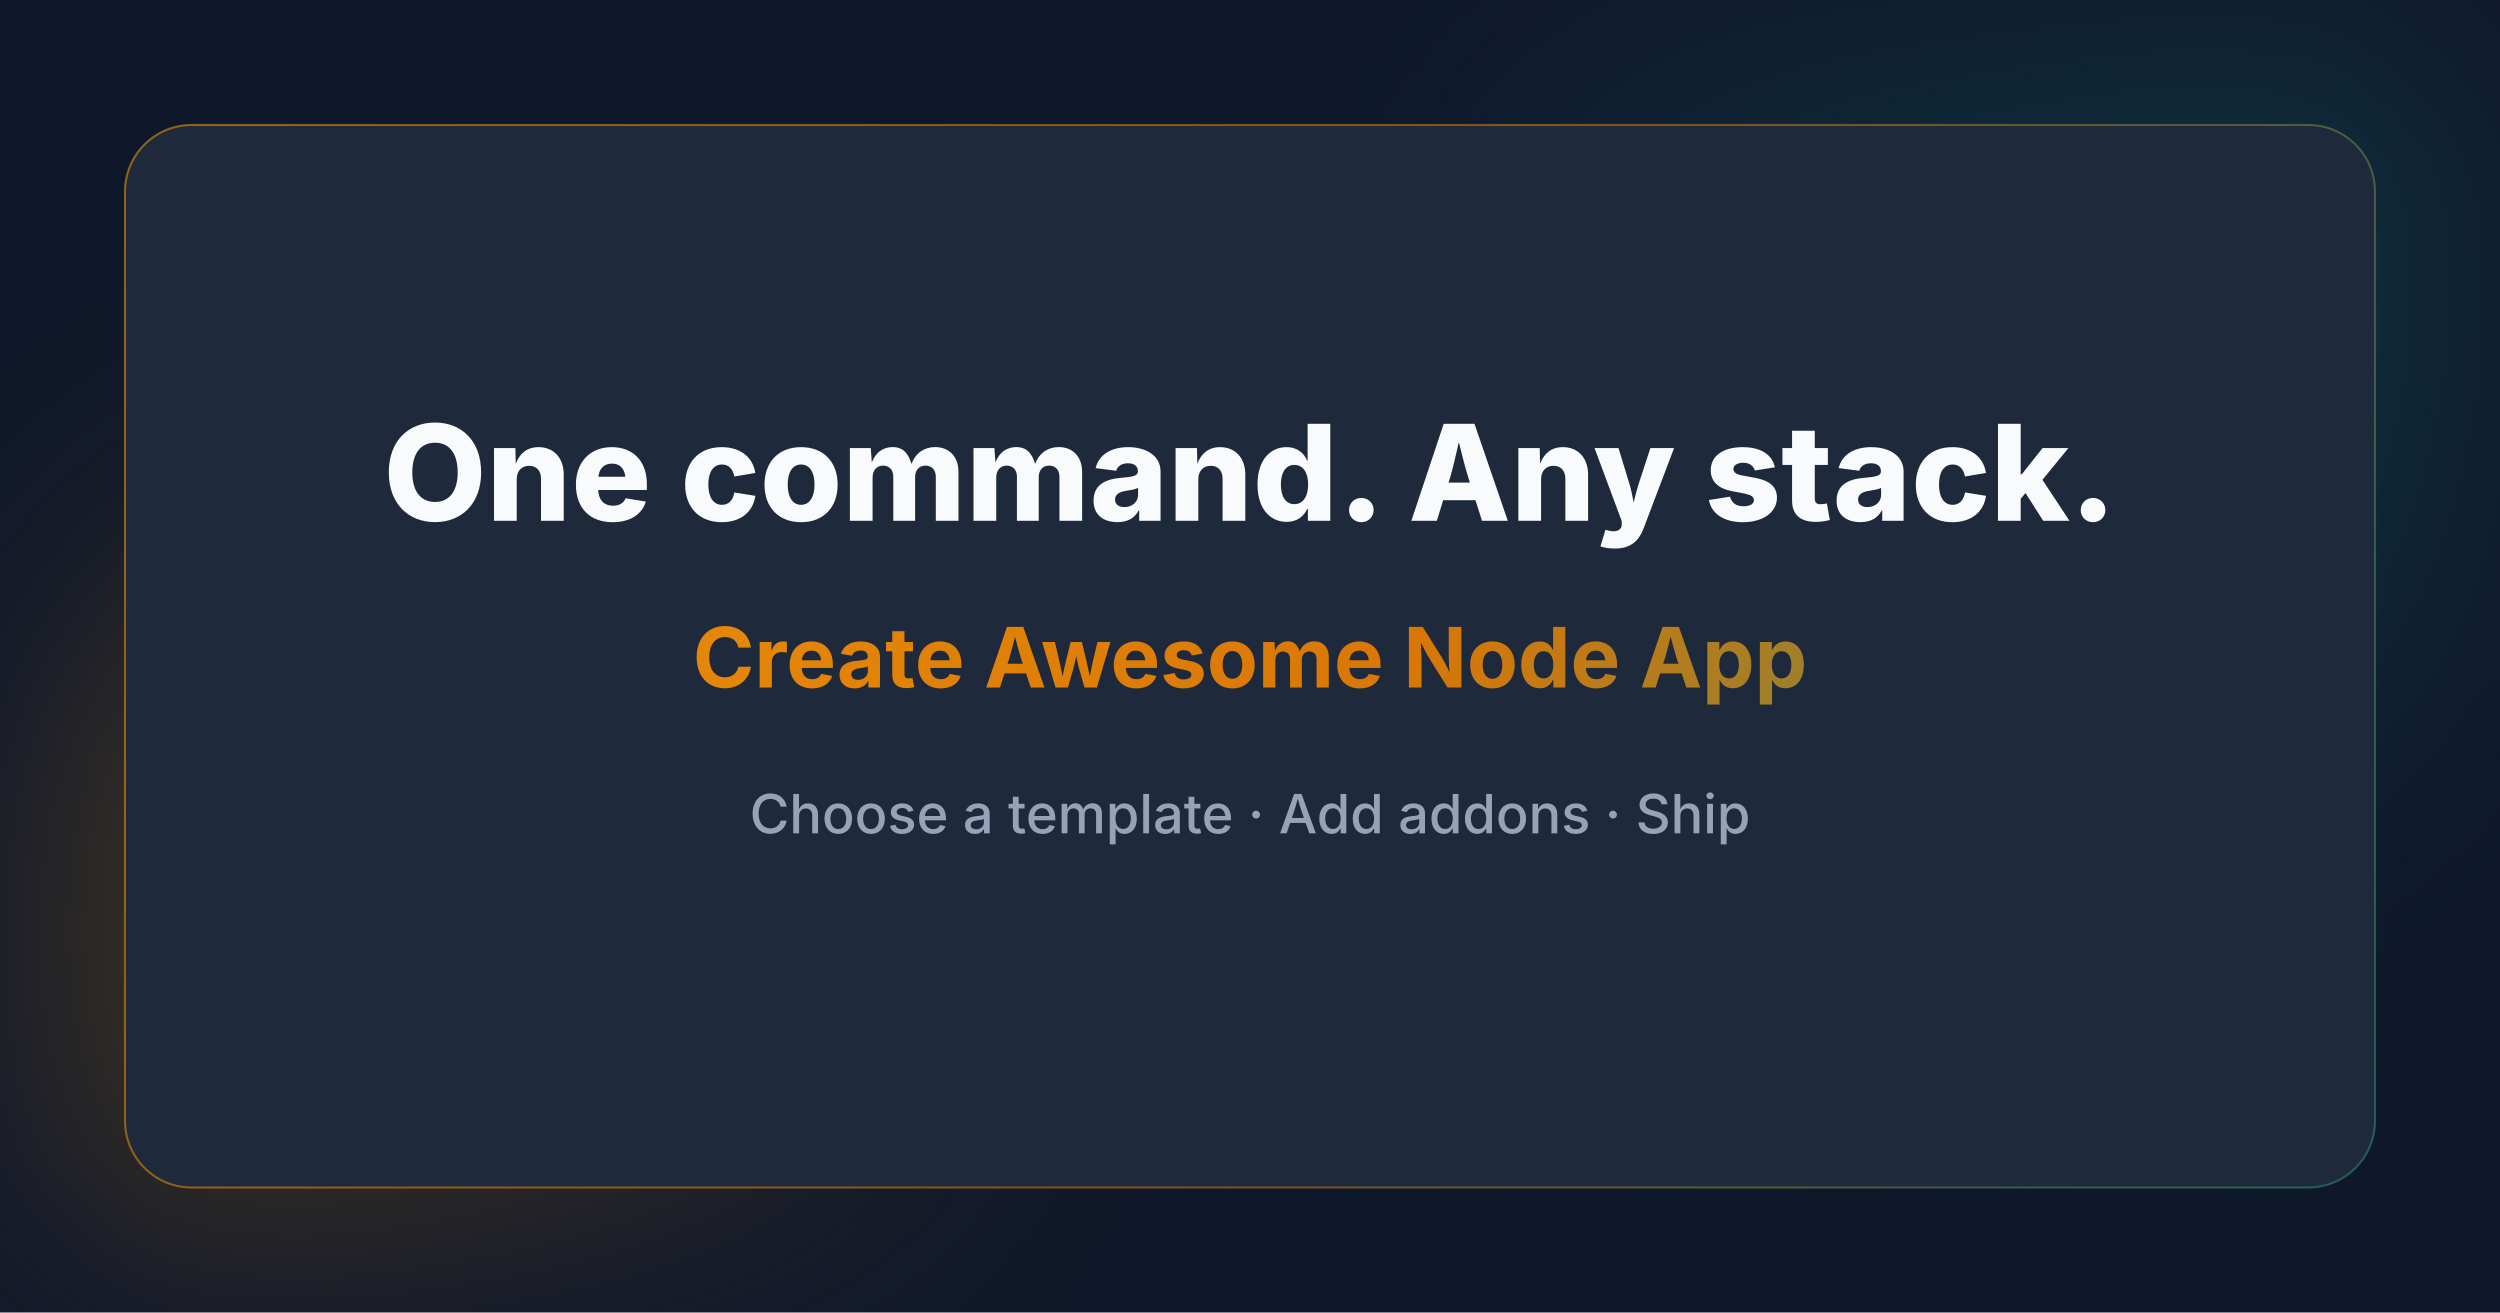
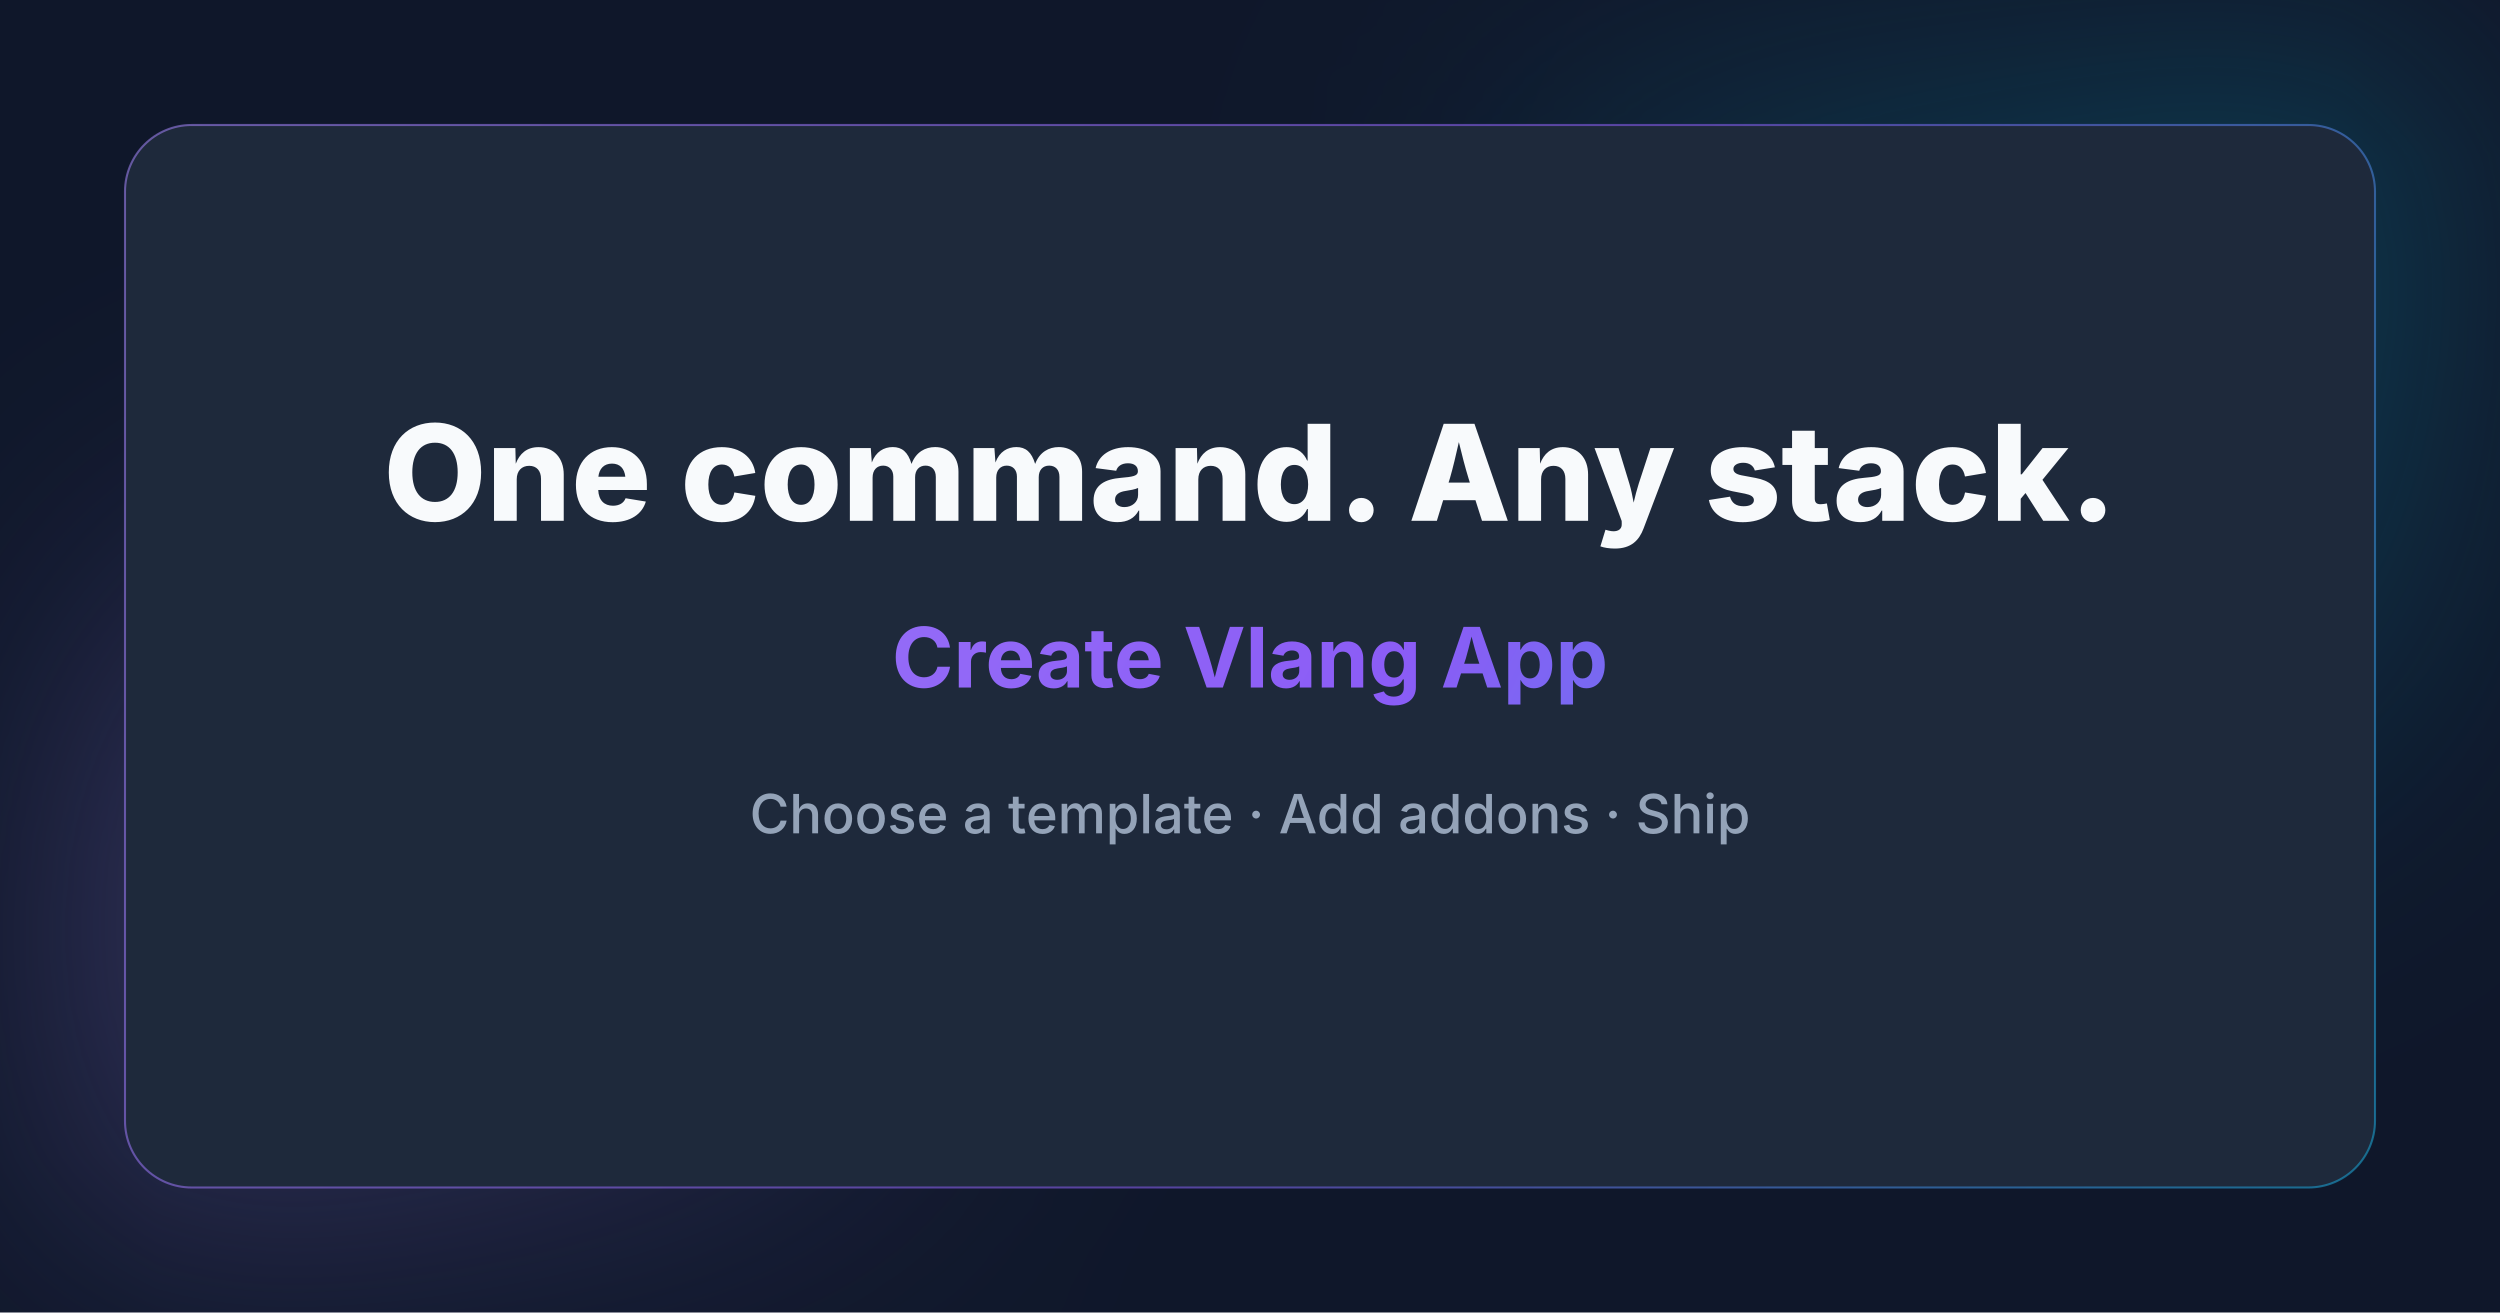
<svg xmlns="http://www.w3.org/2000/svg" width="1200" height="630" viewBox="0 0 1200 630" fill="none" role="img" aria-labelledby="title">
  <rect width="1200" height="630" fill="#0f172a" />
  <defs>
    <linearGradient id="nest" x1="0" y1="0" x2="1200" y2="630" gradientUnits="userSpaceOnUse">
-       <stop stop-color="#f59e0b" />
-       <stop offset="0.55" stop-color="#d97706" />
-       <stop offset="1" stop-color="#0d9488" />
+       <stop stop-color="#a78bfa" />
+       <stop offset="0.55" stop-color="#8b5cf6" />
+       <stop offset="1" stop-color="#06b6d4" />
    </linearGradient>
    <linearGradient id="glowA" x1="0" y1="0" x2="1" y2="1">
-       <stop stop-color="#f59e0b" stop-opacity="0.35" />
-       <stop offset="1" stop-color="#f59e0b" stop-opacity="0" />
+       <stop stop-color="#a78bfa" stop-opacity="0.35" />
+       <stop offset="1" stop-color="#a78bfa" stop-opacity="0" />
    </linearGradient>
    <linearGradient id="glowB" x1="1" y1="0" x2="0" y2="1">
-       <stop stop-color="#0d9488" stop-opacity="0.35" />
-       <stop offset="1" stop-color="#0d9488" stop-opacity="0" />
+       <stop stop-color="#06b6d4" stop-opacity="0.35" />
+       <stop offset="1" stop-color="#06b6d4" stop-opacity="0" />
    </linearGradient>
    <filter id="blur1" x="-50" y="-50" width="1300" height="730" filterUnits="userSpaceOnUse" color-interpolation-filters="sRGB">
      <feGaussianBlur stdDeviation="80" />
    </filter>
  </defs>
  <g filter="url(#blur1)">
    <circle cx="220" cy="480" r="220" fill="url(#glowA)" />
    <circle cx="980" cy="140" r="260" fill="url(#glowB)" />
  </g>
  <rect x="60" y="60" width="1080" height="510" rx="32" fill="#1e293b" stroke="url(#nest)" stroke-opacity="0.55" />
  <text x="600" y="250" text-anchor="middle" font-family="Inter, system-ui, -apple-system, Segoe UI, sans-serif" font-size="64" font-weight="800" fill="#f8fafc">One command. Any stack.</text>
-   <text x="600" y="330" text-anchor="middle" font-family="Inter, system-ui, -apple-system, Segoe UI, sans-serif" font-size="40" font-weight="700" fill="url(#nest)">Create Awesome Node App</text>
+   <text x="600" y="330" text-anchor="middle" font-family="Inter, system-ui, -apple-system, Segoe UI, sans-serif" font-size="40" font-weight="700" fill="url(#nest)">Create Vlang App</text>
  <text x="600" y="400" text-anchor="middle" font-family="Inter, system-ui, -apple-system, Segoe UI, sans-serif" font-size="26" font-weight="500" fill="#94a3b8">Choose a template · Add addons · Ship</text>
</svg>
